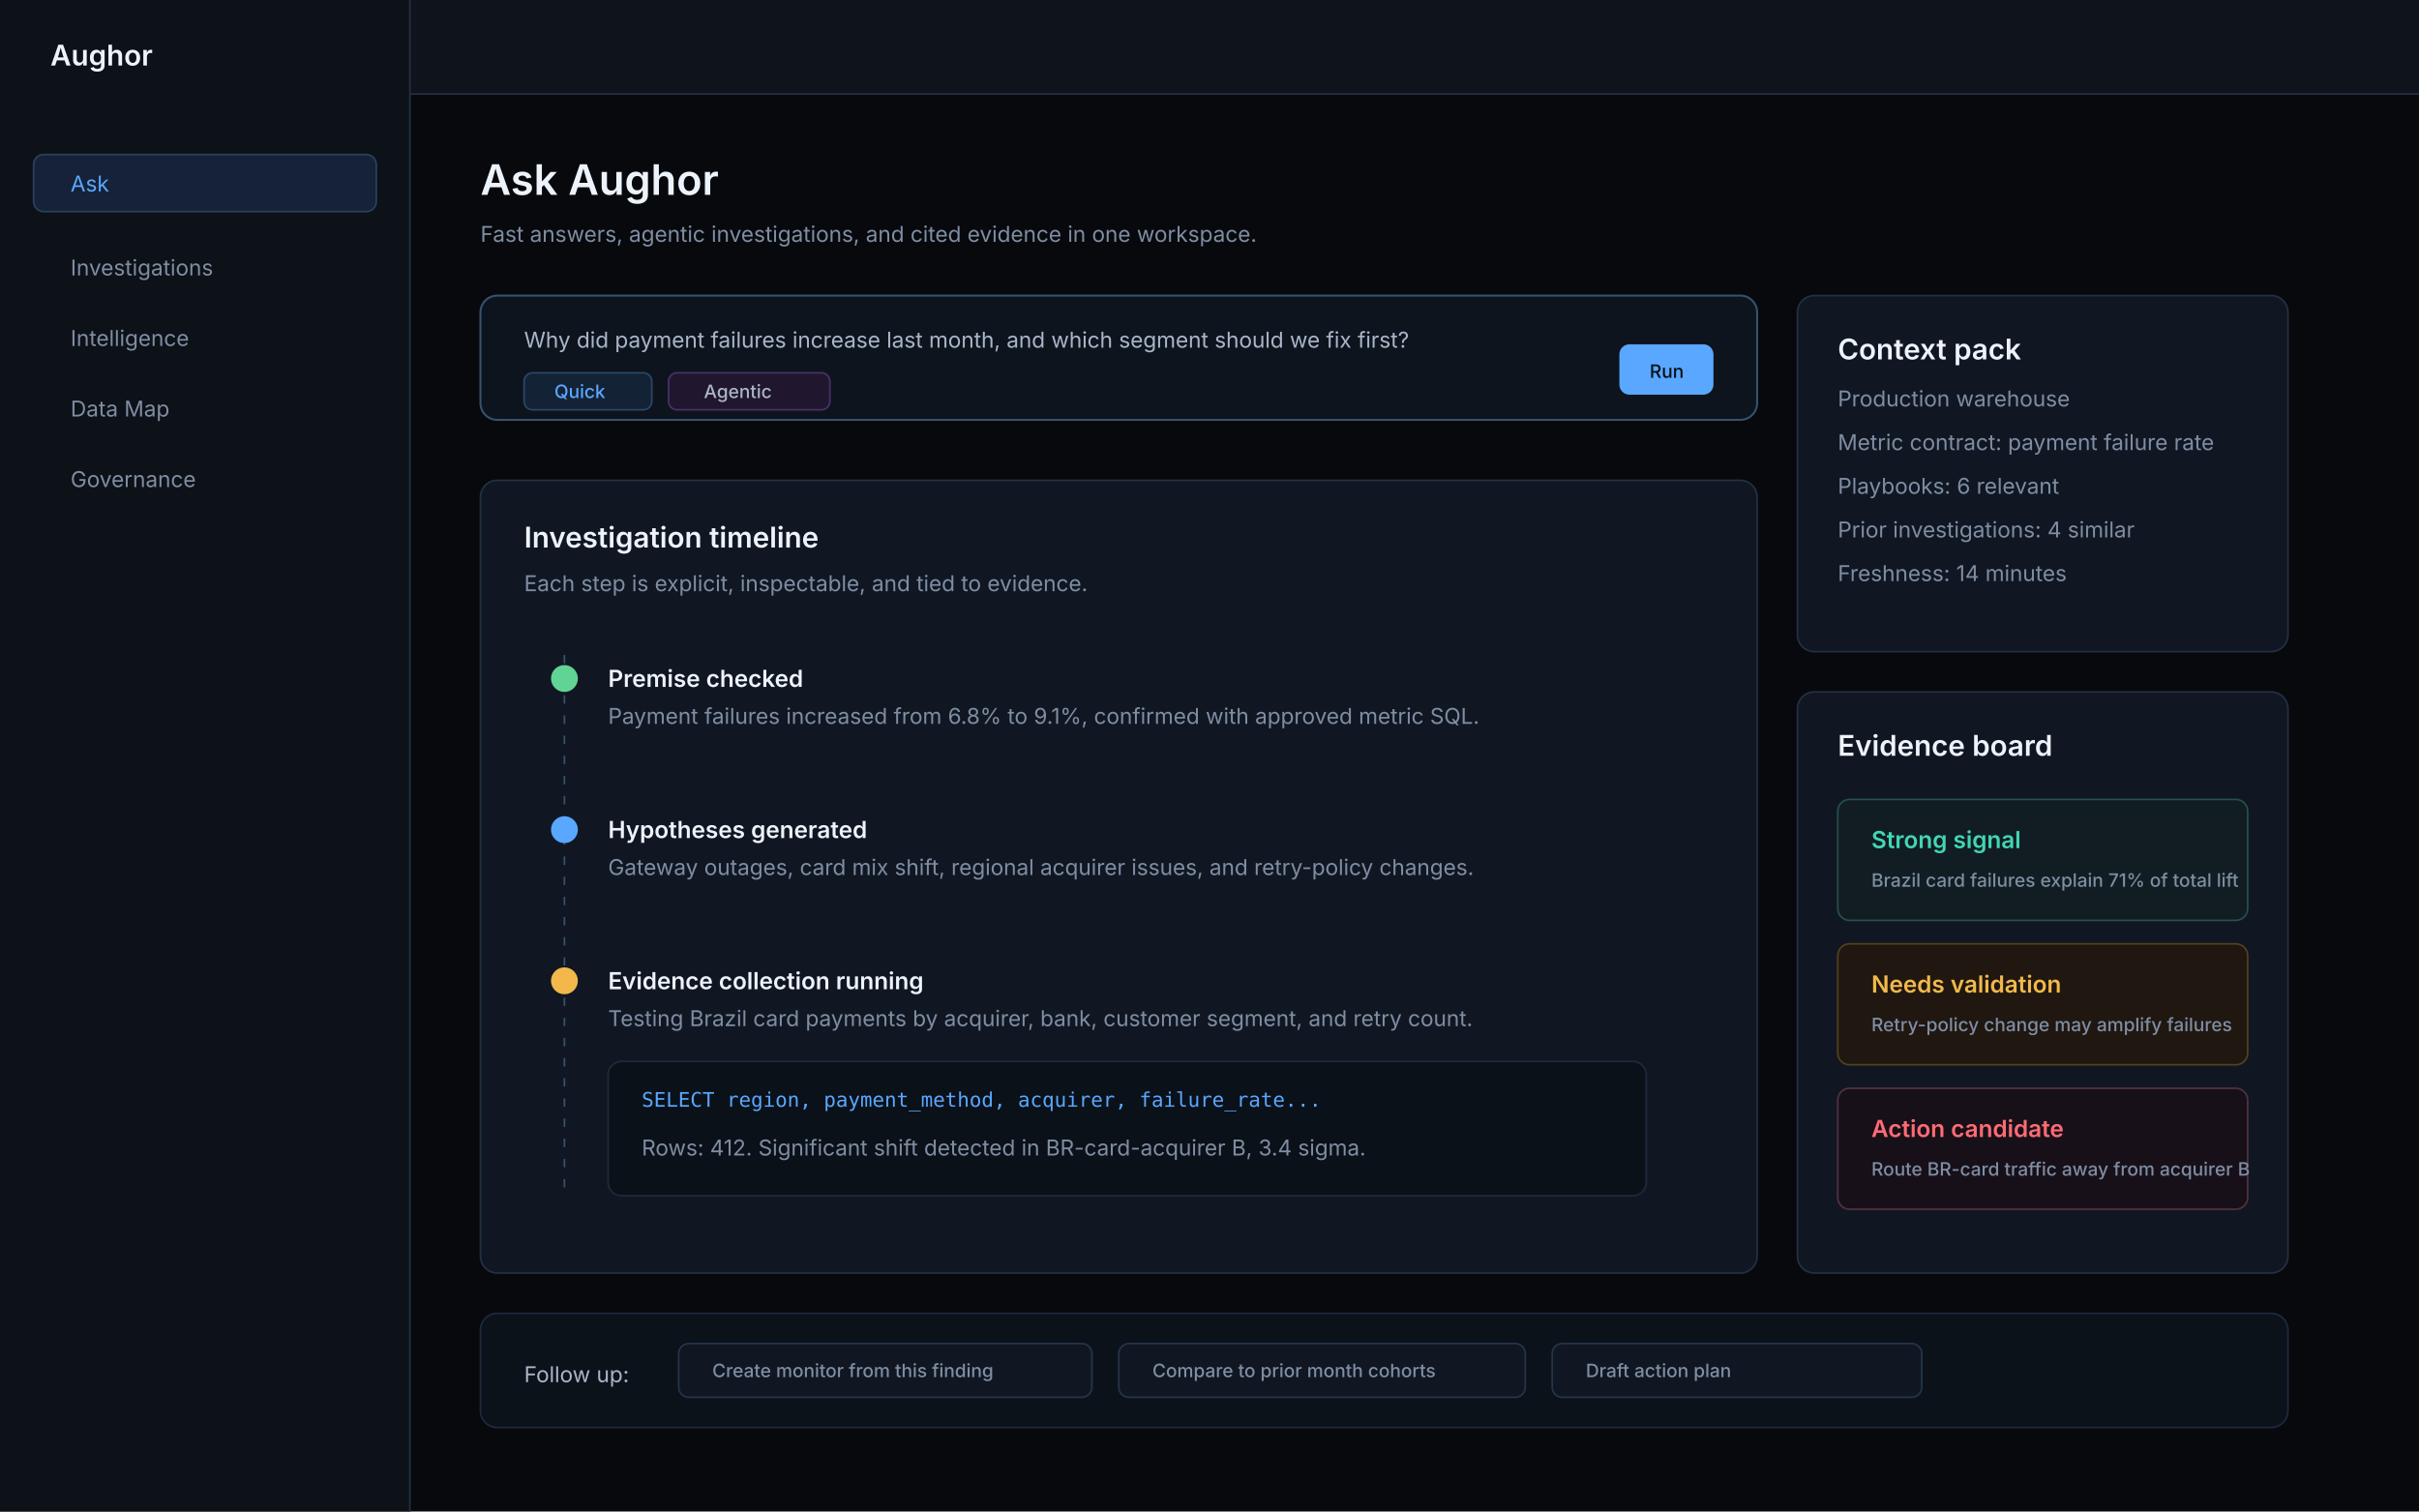
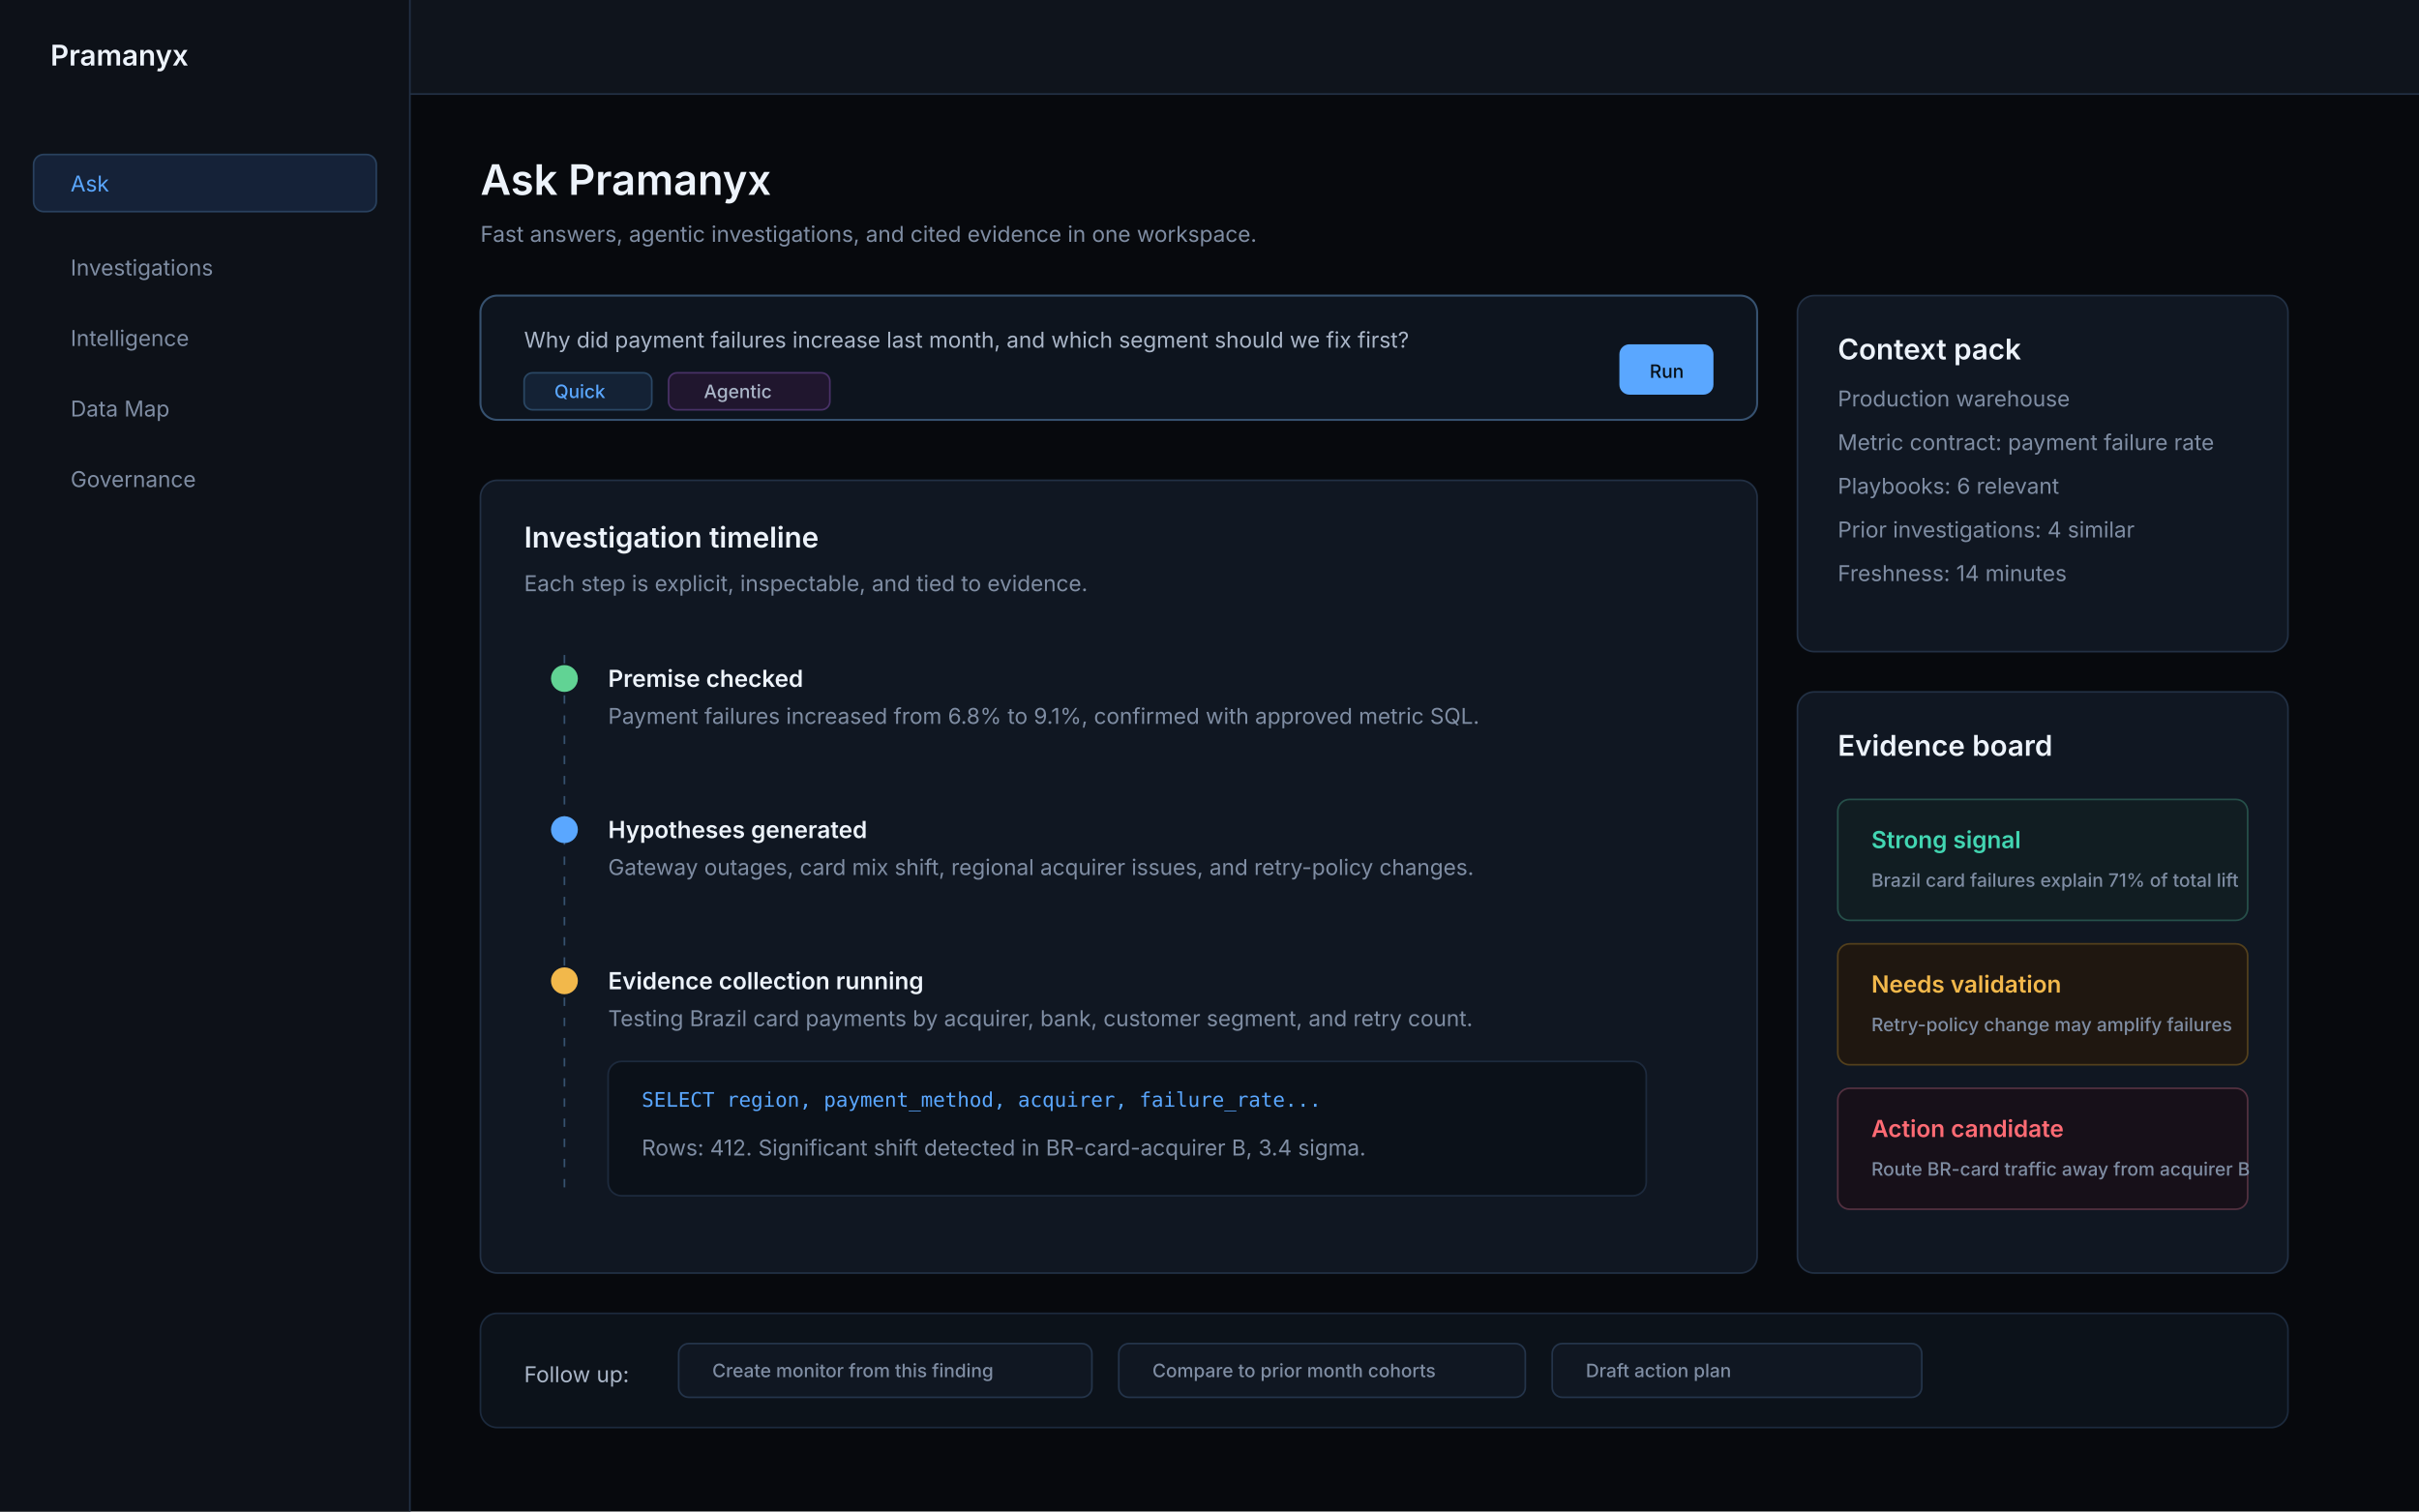
<svg xmlns="http://www.w3.org/2000/svg" width="1440" height="900" viewBox="0 0 1440 900">
  <defs>
    <style>
      .bg{fill:#07090d}.side{fill:#0d1118}.top{fill:#0f141c}.panel{fill:#101722;stroke:#223044;stroke-width:1}.panel2{fill:#0c121a;stroke:#1c2a3d;stroke-width:1}.input{fill:#0d141e;stroke:#36516f;stroke-width:1.2}
      .muted{fill:#7f8da3}.soft{fill:#aab6c8}.text{fill:#edf3fb}.faint{fill:#54657a}.blue{fill:#5aa7ff}.teal{fill:#42d6b2}.amber{fill:#f2b84b}.red{fill:#ff6b74}.green{fill:#61d394}.line{stroke:#223044;stroke-width:1}.dash{stroke:#36516f;stroke-dasharray:5 7;stroke-width:1}
      .h1{font:600 25px Inter,Arial,sans-serif}.h2{font:600 17px Inter,Arial,sans-serif}.h3{font:600 14px Inter,Arial,sans-serif}.body{font:400 13px Inter,Arial,sans-serif}.small{font:500 11px Inter,Arial,sans-serif}.mono{font:500 12px ui-monospace,SFMono-Regular,Menlo,monospace}
    </style>
  </defs>
  <rect width="1440" height="900" class="bg" />
  <rect x="0" y="0" width="244" height="900" class="side" />
  <rect x="244" y="0" width="1196" height="56" class="top" />
  <line x1="244" y1="0" x2="244" y2="900" class="line" />
  <line x1="244" y1="56" x2="1440" y2="56" class="line" />
-   <text x="30" y="39" class="text h2">Aughor</text>
+   <text x="30" y="39" class="text h2">Pramanyx</text>
  <rect x="20" y="92" width="204" height="34" rx="6" fill="#152238" stroke="#29415e" />
  <text x="42" y="114" class="blue body">Ask</text>
  <text x="42" y="164" class="muted body">Investigations</text>
  <text x="42" y="206" class="muted body">Intelligence</text>
  <text x="42" y="248" class="muted body">Data Map</text>
  <text x="42" y="290" class="muted body">Governance</text>
-   <text x="286" y="116" class="text h1">Ask Aughor</text>
+   <text x="286" y="116" class="text h1">Ask Pramanyx</text>
  <text x="286" y="144" class="muted body">Fast answers, agentic investigations, and cited evidence in one workspace.</text>
  <rect x="286" y="176" width="760" height="74" rx="10" class="input" />
  <text x="312" y="207" class="soft body">Why did payment failures increase last month, and which segment should we fix first?</text>
  <rect x="312" y="222" width="76" height="22" rx="5" fill="#142235" stroke="#2a4764" />
  <text x="330" y="237" class="blue small">Quick</text>
  <rect x="398" y="222" width="96" height="22" rx="5" fill="#20162e" stroke="#493167" />
  <text x="419" y="237" class="soft small">Agentic</text>
  <rect x="964" y="205" width="56" height="30" rx="6" fill="#5aa7ff" />
  <text x="982" y="225" fill="#071018" class="small">Run</text>
  <rect x="1070" y="176" width="292" height="212" rx="10" class="panel" />
  <text x="1094" y="214" class="text h2">Context pack</text>
  <text x="1094" y="242" class="muted body">Production warehouse</text>
  <text x="1094" y="268" class="muted body">Metric contract: payment failure rate</text>
  <text x="1094" y="294" class="muted body">Playbooks: 6 relevant</text>
  <text x="1094" y="320" class="muted body">Prior investigations: 4 similar</text>
  <text x="1094" y="346" class="muted body">Freshness: 14 minutes</text>
  <rect x="286" y="286" width="760" height="472" rx="10" class="panel" />
  <text x="312" y="326" class="text h2">Investigation timeline</text>
  <text x="312" y="352" class="muted body">Each step is explicit, inspectable, and tied to evidence.</text>
  <line x1="336" y1="390" x2="336" y2="710" class="dash" />
  <circle cx="336" cy="404" r="8" class="green" />
  <text x="362" y="409" class="text h3">Premise checked</text>
  <text x="362" y="431" class="muted body">Payment failures increased from 6.8% to 9.1%, confirmed with approved metric SQL.</text>
  <circle cx="336" cy="494" r="8" class="blue" />
  <text x="362" y="499" class="text h3">Hypotheses generated</text>
  <text x="362" y="521" class="muted body">Gateway outages, card mix shift, regional acquirer issues, and retry-policy changes.</text>
  <circle cx="336" cy="584" r="8" class="amber" />
  <text x="362" y="589" class="text h3">Evidence collection running</text>
  <text x="362" y="611" class="muted body">Testing Brazil card payments by acquirer, bank, customer segment, and retry count.</text>
  <rect x="362" y="632" width="618" height="80" rx="8" fill="#0b1119" stroke="#1d2a3d" />
  <text x="382" y="659" class="mono blue">SELECT region, payment_method, acquirer, failure_rate...</text>
  <text x="382" y="688" class="muted body">Rows: 412. Significant shift detected in BR-card-acquirer B, 3.4 sigma.</text>
  <rect x="1070" y="412" width="292" height="346" rx="10" class="panel" />
  <text x="1094" y="450" class="text h2">Evidence board</text>
  <rect x="1094" y="476" width="244" height="72" rx="7" fill="#111d22" stroke="#26504a" />
  <text x="1114" y="505" class="teal h3">Strong signal</text>
  <text x="1114" y="528" class="muted small">Brazil card failures explain 71% of total lift</text>
  <rect x="1094" y="562" width="244" height="72" rx="7" fill="#1f1710" stroke="#53401c" />
  <text x="1114" y="591" class="amber h3">Needs validation</text>
  <text x="1114" y="614" class="muted small">Retry-policy change may amplify failures</text>
  <rect x="1094" y="648" width="244" height="72" rx="7" fill="#171019" stroke="#533040" />
  <text x="1114" y="677" class="red h3">Action candidate</text>
  <text x="1114" y="700" class="muted small">Route BR-card traffic away from acquirer B</text>
  <rect x="286" y="782" width="1076" height="68" rx="10" class="panel2" />
  <text x="312" y="823" class="soft body">Follow up:</text>
  <rect x="404" y="800" width="246" height="32" rx="6" fill="#101722" stroke="#24344a" />
  <text x="424" y="820" class="muted small">Create monitor from this finding</text>
  <rect x="666" y="800" width="242" height="32" rx="6" fill="#101722" stroke="#24344a" />
  <text x="686" y="820" class="muted small">Compare to prior month cohorts</text>
  <rect x="924" y="800" width="220" height="32" rx="6" fill="#101722" stroke="#24344a" />
  <text x="944" y="820" class="muted small">Draft action plan</text>
</svg>
